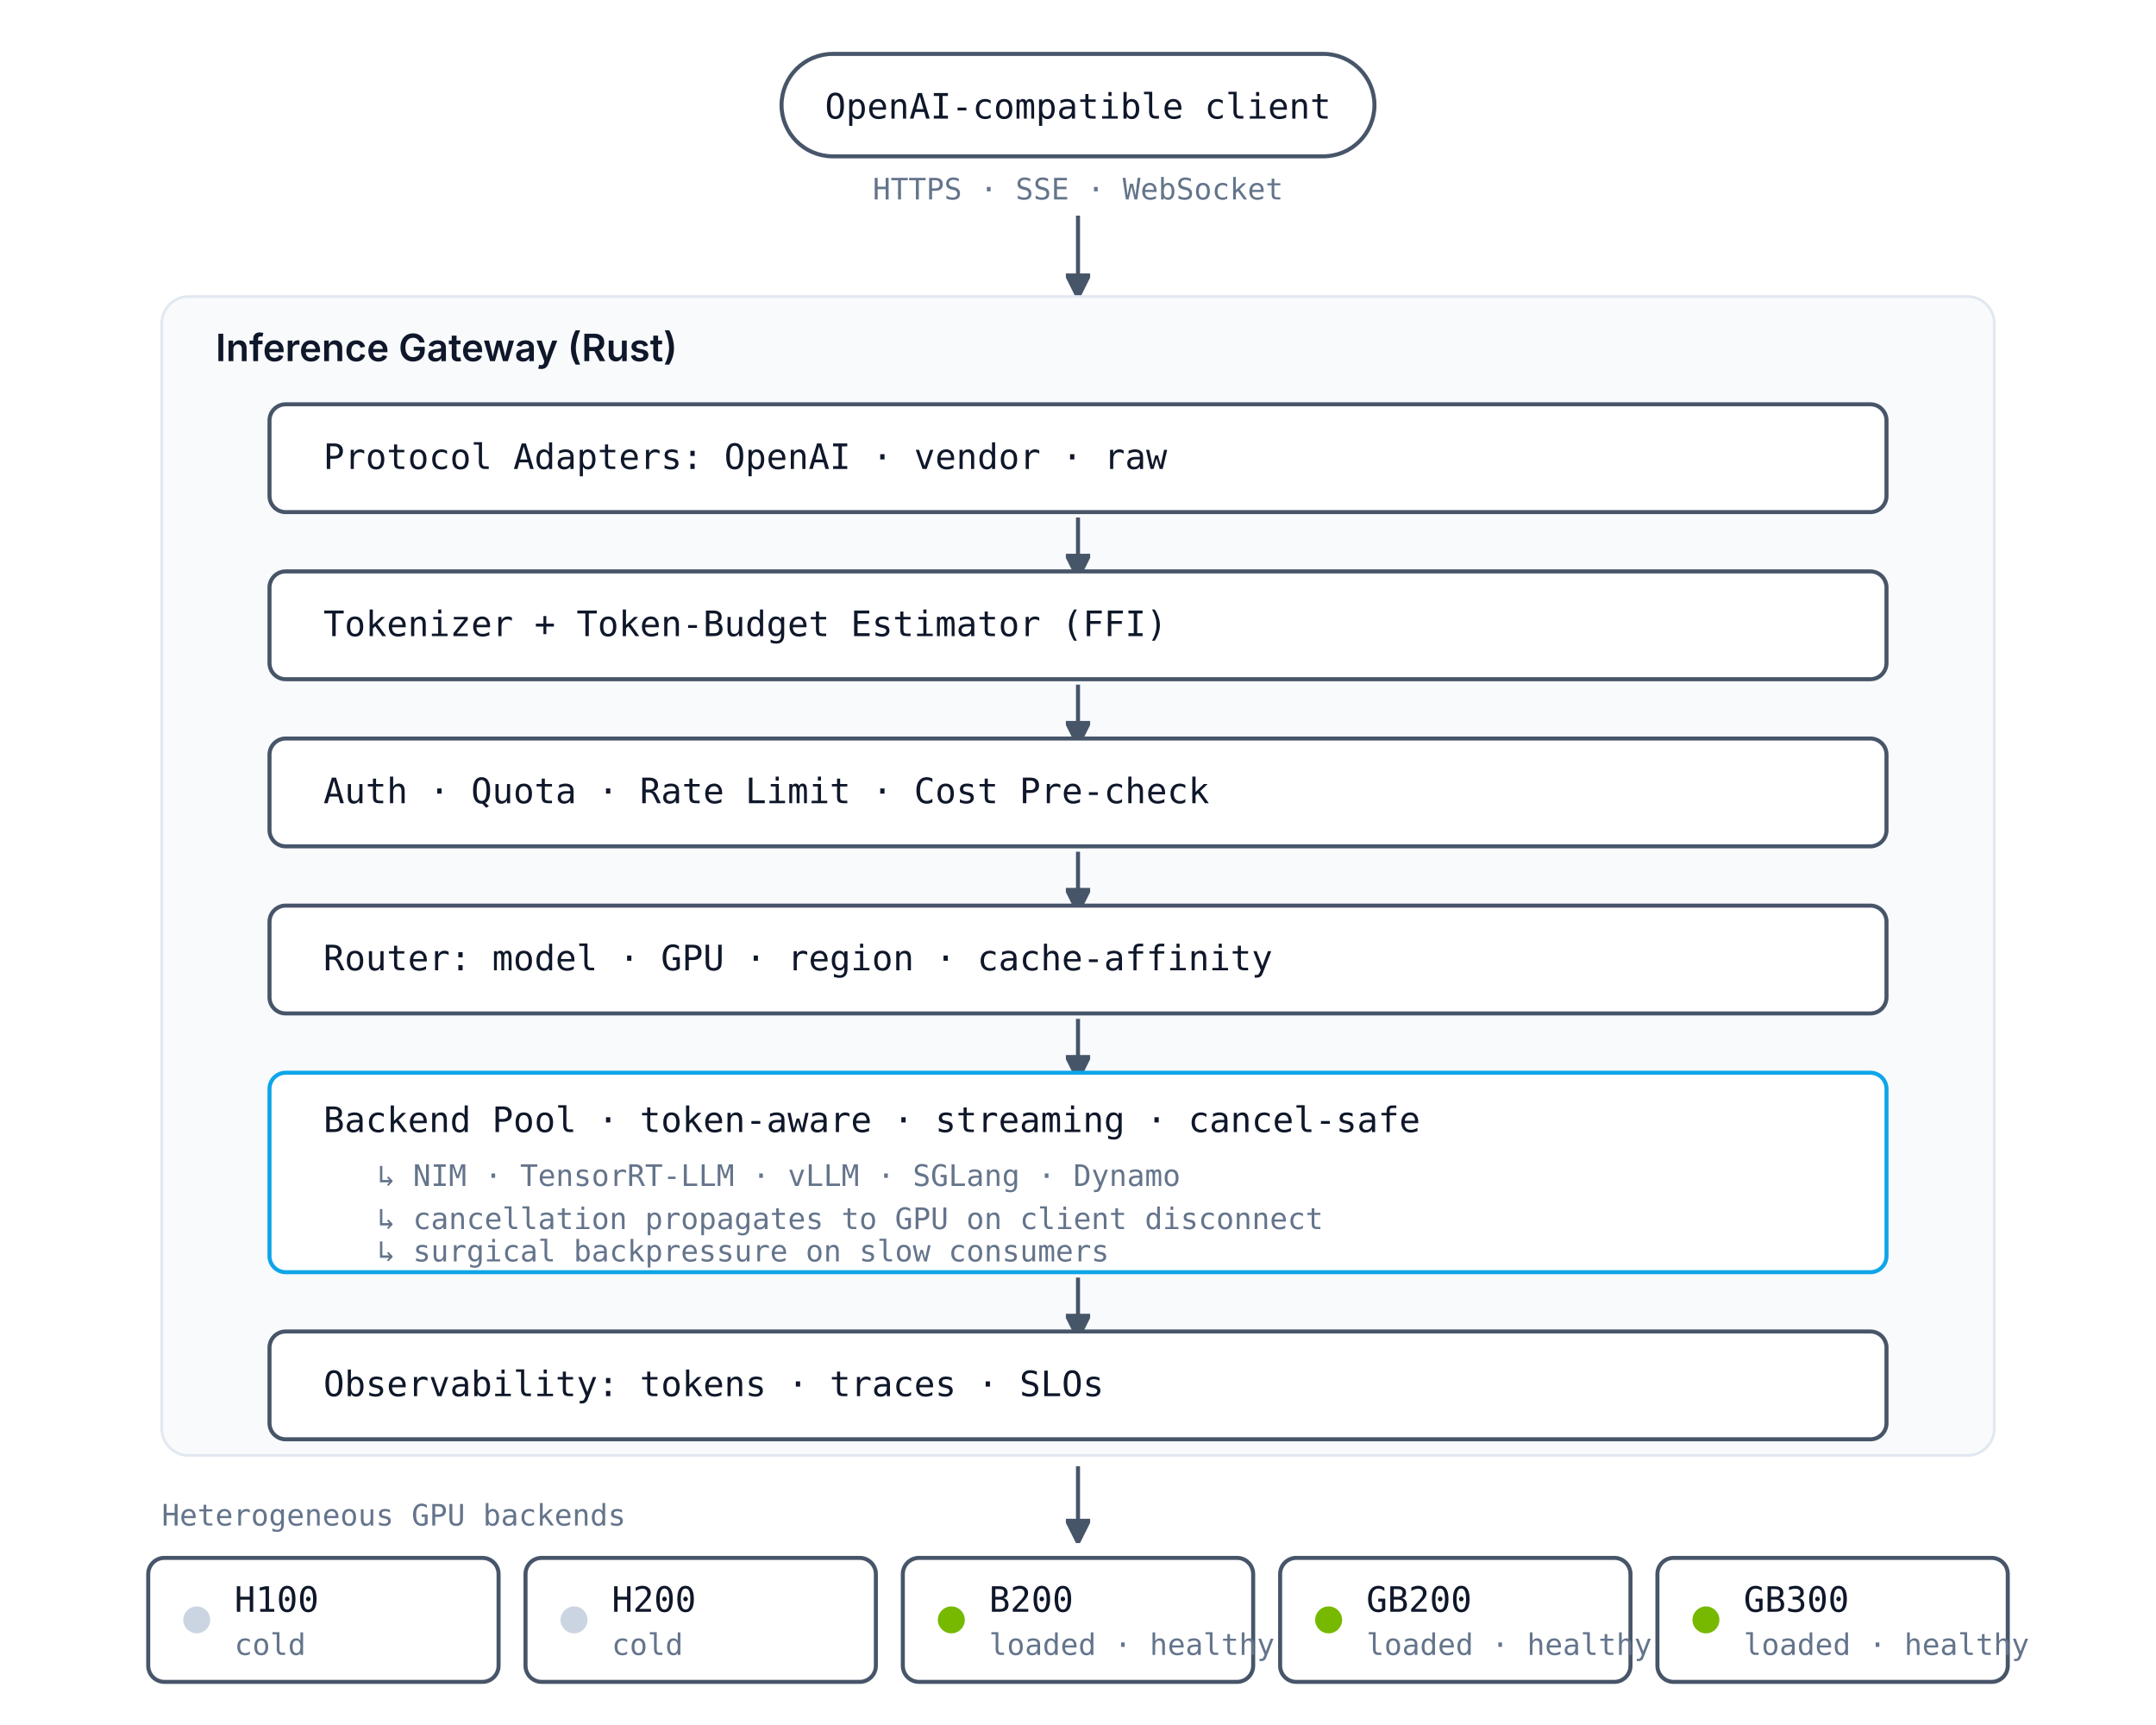
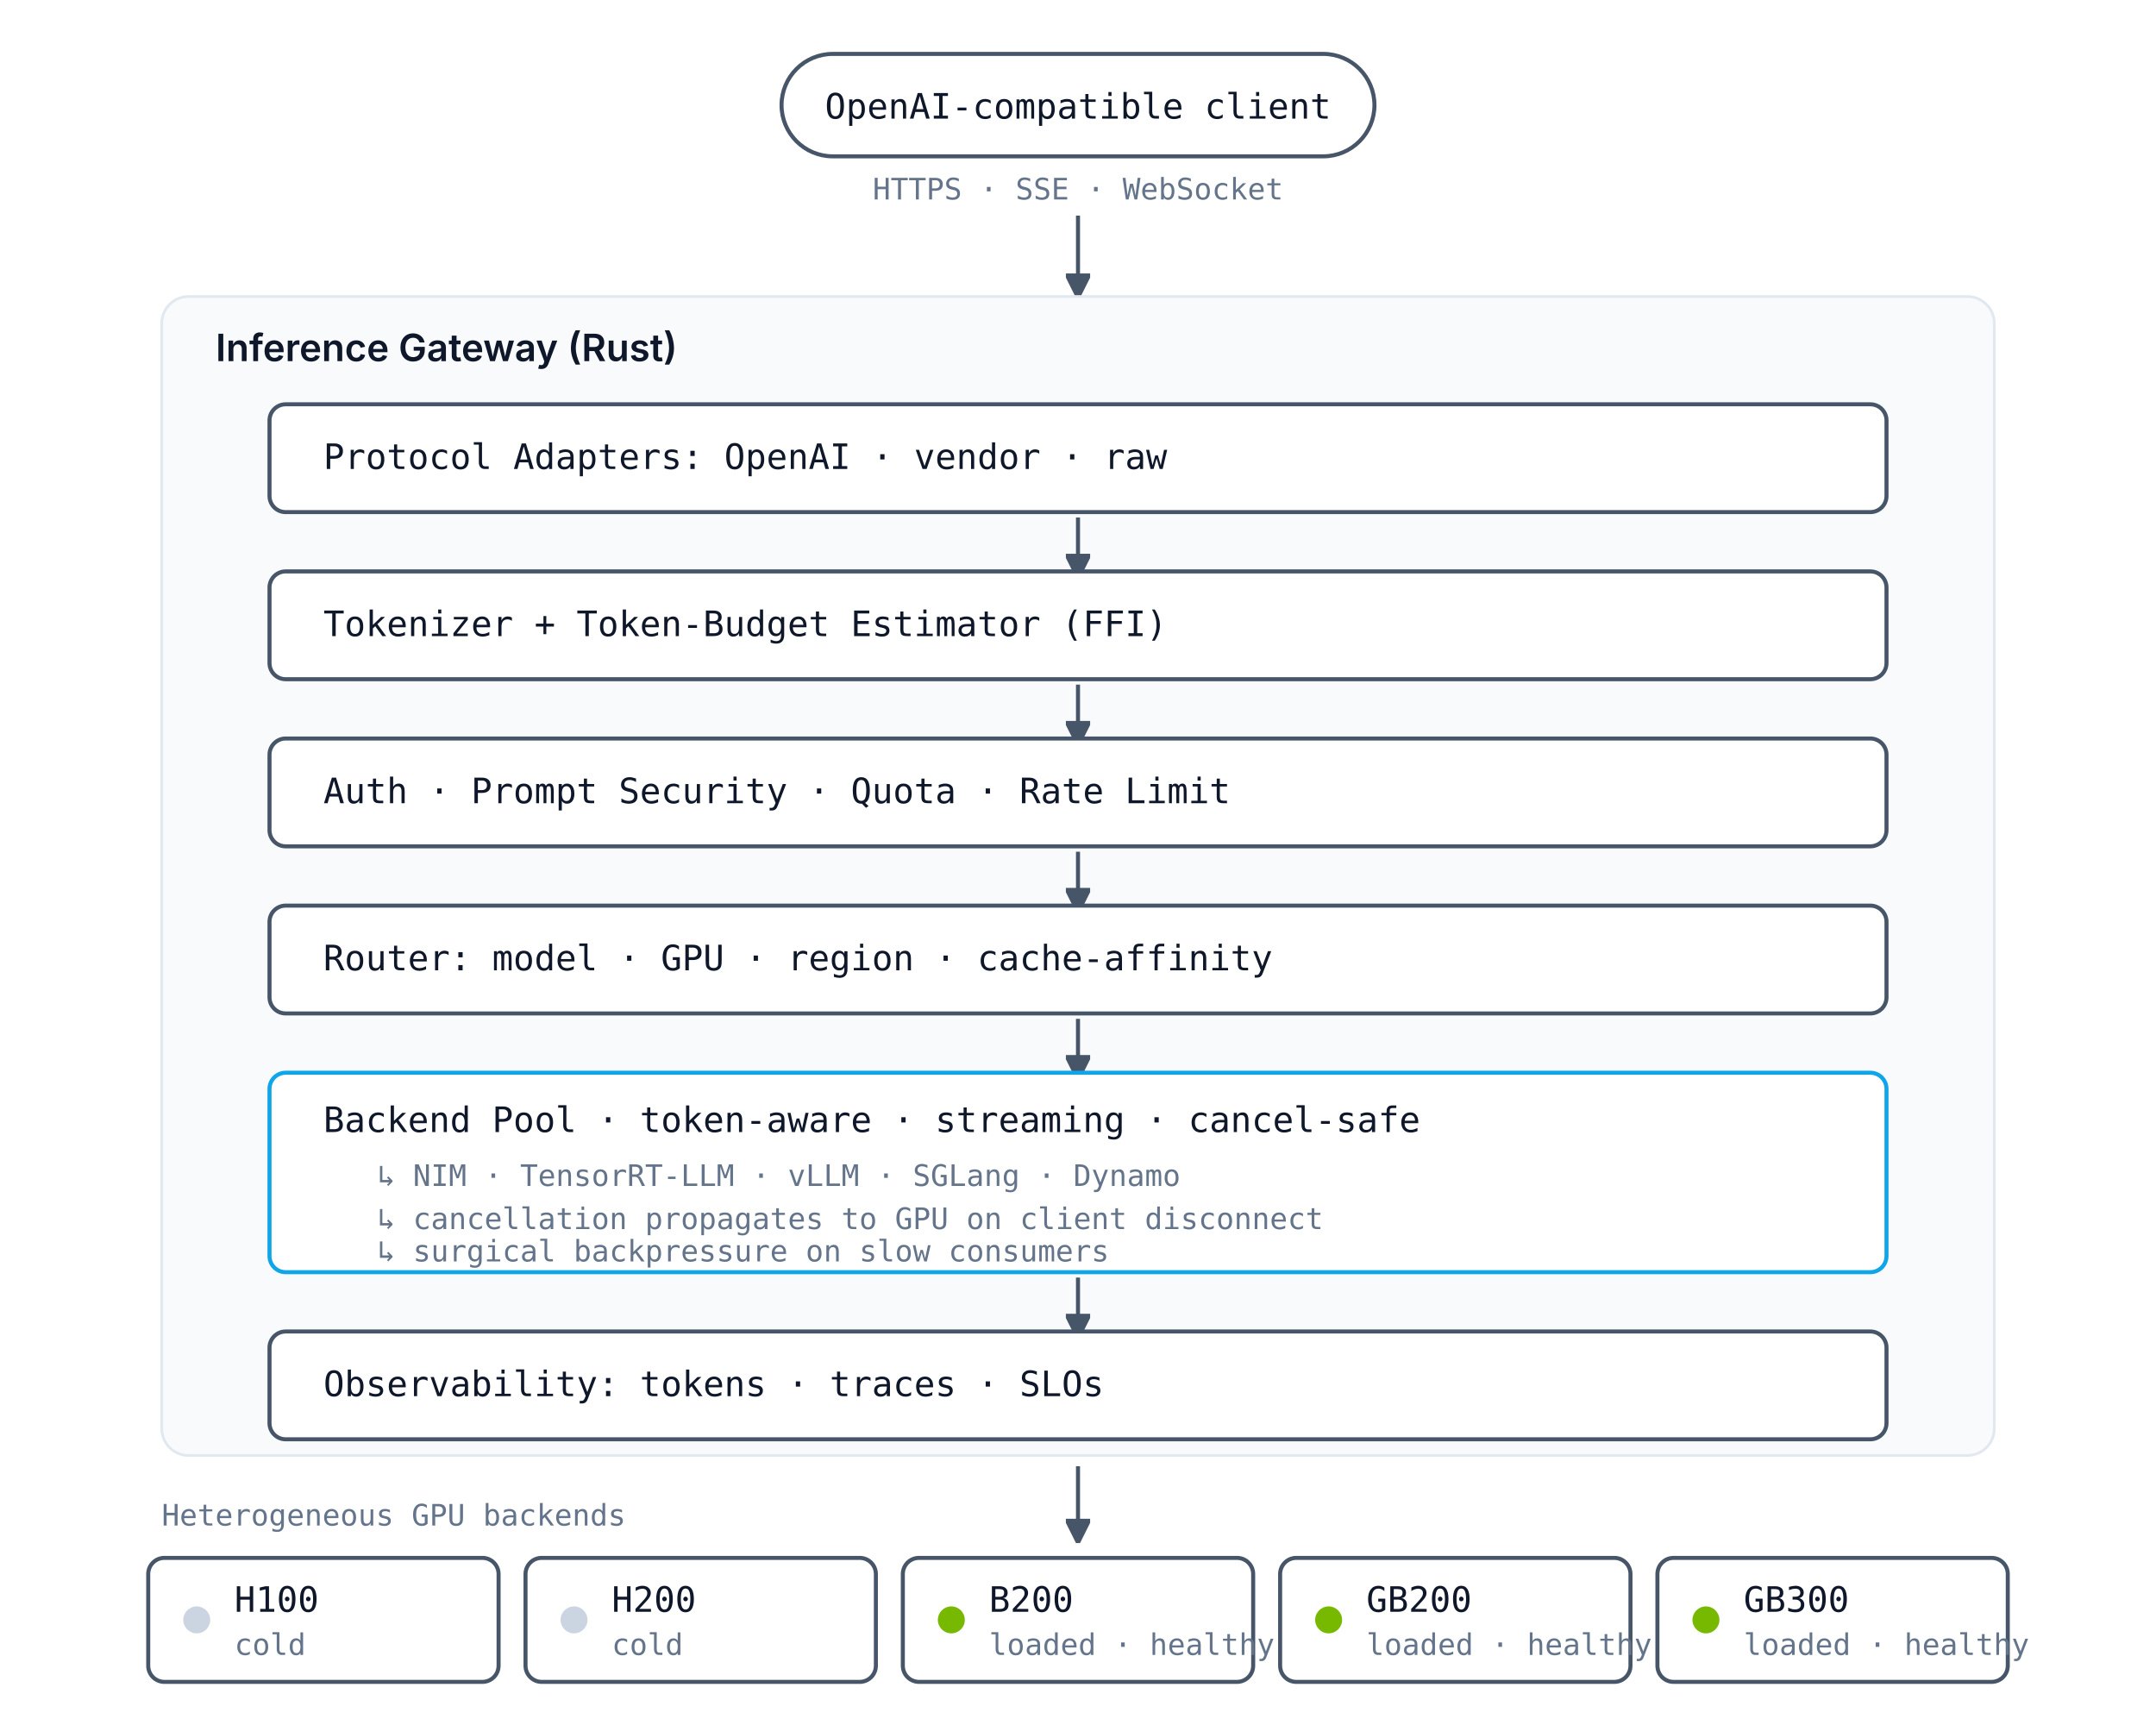
<svg xmlns="http://www.w3.org/2000/svg" viewBox="0 0 800 640" role="img" aria-labelledby="title02 desc02">
  <style>
    .bg{fill:#fff}
    .stroke{stroke:#475569;fill:none;stroke-width:1.5}
    .text{font-family:'JetBrains Mono',ui-monospace,monospace;fill:#0f172a;font-size:13px}
    .text-sm{font-family:'JetBrains Mono',ui-monospace,monospace;fill:#64748b;font-size:11px}
    .text-label{font-family:'Inter',ui-sans-serif,system-ui,sans-serif;fill:#0f172a;font-size:14px;font-weight:600}
    .accent-blue{fill:#0ea5e9}
    .accent-green{fill:#76b900}
    .accent-slate{fill:#cbd5e1}
    .panel{fill:#f8fafc;stroke:#e2e8f0;stroke-width:1}
    .module{fill:#fff;stroke:#475569;stroke-width:1.5}
    .module-strong{fill:#fff;stroke:#0ea5e9;stroke-width:1.5}
    .arrow{stroke:#475569;fill:#475569;stroke-width:1.5}
    @media (prefers-color-scheme: dark) {
      .bg{fill:#0f172a}
      .stroke{stroke:#94a3b8}
      .text{fill:#e2e8f0}
      .text-sm{fill:#94a3b8}
      .text-label{fill:#f1f5f9}
      .accent-slate{fill:#475569}
      .panel{fill:#1e293b;stroke:#334155}
      .module{fill:#1e293b;stroke:#94a3b8}
      .module-strong{fill:#1e293b;stroke:#0ea5e9}
      .arrow{stroke:#94a3b8;fill:#94a3b8}
    }
  </style>
  <defs>
    <marker id="tri" viewBox="0 0 10 10" refX="5" refY="5" markerWidth="6" markerHeight="6" orient="auto-start-reverse">
      <path d="M0,0 L10,5 L0,10 z" class="arrow" />
    </marker>
  </defs>
  <rect class="bg" width="800" height="640" />
  <rect class="module" x="290" y="20" width="220" height="38" rx="19" />
  <text class="text" x="400" y="44" text-anchor="middle">OpenAI-compatible client</text>
  <text class="text-sm" x="400" y="74" text-anchor="middle">HTTPS  ·  SSE  ·  WebSocket</text>
  <line class="arrow" x1="400" y1="80" x2="400" y2="106" marker-end="url(#tri)" />
  <rect class="panel" x="60" y="110" width="680" height="430" rx="10" />
  <text class="text-label" x="80" y="134">Inference Gateway (Rust)</text>
  <rect class="module" x="100" y="150" width="600" height="40" rx="6" />
  <text class="text" x="120" y="174">Protocol Adapters: OpenAI  ·  vendor  ·  raw</text>
  <line class="arrow" x1="400" y1="192" x2="400" y2="210" marker-end="url(#tri)" />
  <rect class="module" x="100" y="212" width="600" height="40" rx="6" />
  <text class="text" x="120" y="236">Tokenizer + Token-Budget Estimator (FFI)</text>
  <line class="arrow" x1="400" y1="254" x2="400" y2="272" marker-end="url(#tri)" />
  <rect class="module" x="100" y="274" width="600" height="40" rx="6" />
-   <text class="text" x="120" y="298">Auth  ·  Quota  ·  Rate Limit  ·  Cost Pre-check</text>
+   <text class="text" x="120" y="298">Auth  ·  Prompt Security  ·  Quota  ·  Rate Limit</text>
  <line class="arrow" x1="400" y1="316" x2="400" y2="334" marker-end="url(#tri)" />
  <rect class="module" x="100" y="336" width="600" height="40" rx="6" />
  <text class="text" x="120" y="360">Router: model  ·  GPU  ·  region  ·  cache-affinity</text>
  <line class="arrow" x1="400" y1="378" x2="400" y2="396" marker-end="url(#tri)" />
  <rect class="module-strong" x="100" y="398" width="600" height="74" rx="6" />
  <text class="text" x="120" y="420">Backend Pool  ·  token-aware  ·  streaming  ·  cancel-safe</text>
  <text class="text-sm" x="140" y="440">↳ NIM  ·  TensorRT-LLM  ·  vLLM  ·  SGLang  ·  Dynamo</text>
  <text class="text-sm" x="140" y="456">↳ cancellation propagates to GPU on client disconnect</text>
  <text class="text-sm" x="140" y="468">↳ surgical backpressure on slow consumers</text>
  <line class="arrow" x1="400" y1="474" x2="400" y2="492" marker-end="url(#tri)" />
  <rect class="module" x="100" y="494" width="600" height="40" rx="6" />
  <text class="text" x="120" y="518">Observability: tokens  ·  traces  ·  SLOs</text>
  <line class="arrow" x1="400" y1="544" x2="400" y2="568" marker-end="url(#tri)" />
  <text class="text-sm" x="60" y="566">Heterogeneous GPU backends</text>
  <g>
    <rect class="module" x="55" y="578" width="130" height="46" rx="6" />
    <circle class="accent-slate" cx="73" cy="601" r="5" aria-hidden="true" />
    <text class="text" x="87" y="598">H100</text>
    <text class="text-sm" x="87" y="614">cold</text>
  </g>
  <g>
    <rect class="module" x="195" y="578" width="130" height="46" rx="6" />
    <circle class="accent-slate" cx="213" cy="601" r="5" aria-hidden="true" />
    <text class="text" x="227" y="598">H200</text>
    <text class="text-sm" x="227" y="614">cold</text>
  </g>
  <g>
    <rect class="module" x="335" y="578" width="130" height="46" rx="6" />
    <circle class="accent-green" cx="353" cy="601" r="5" aria-hidden="true" />
    <text class="text" x="367" y="598">B200</text>
    <text class="text-sm" x="367" y="614">loaded · healthy</text>
  </g>
  <g>
    <rect class="module" x="475" y="578" width="130" height="46" rx="6" />
    <circle class="accent-green" cx="493" cy="601" r="5" aria-hidden="true" />
    <text class="text" x="507" y="598">GB200</text>
    <text class="text-sm" x="507" y="614">loaded · healthy</text>
  </g>
  <g>
    <rect class="module" x="615" y="578" width="130" height="46" rx="6" />
    <circle class="accent-green" cx="633" cy="601" r="5" aria-hidden="true" />
    <text class="text" x="647" y="598">GB300</text>
    <text class="text-sm" x="647" y="614">loaded · healthy</text>
  </g>
</svg>
